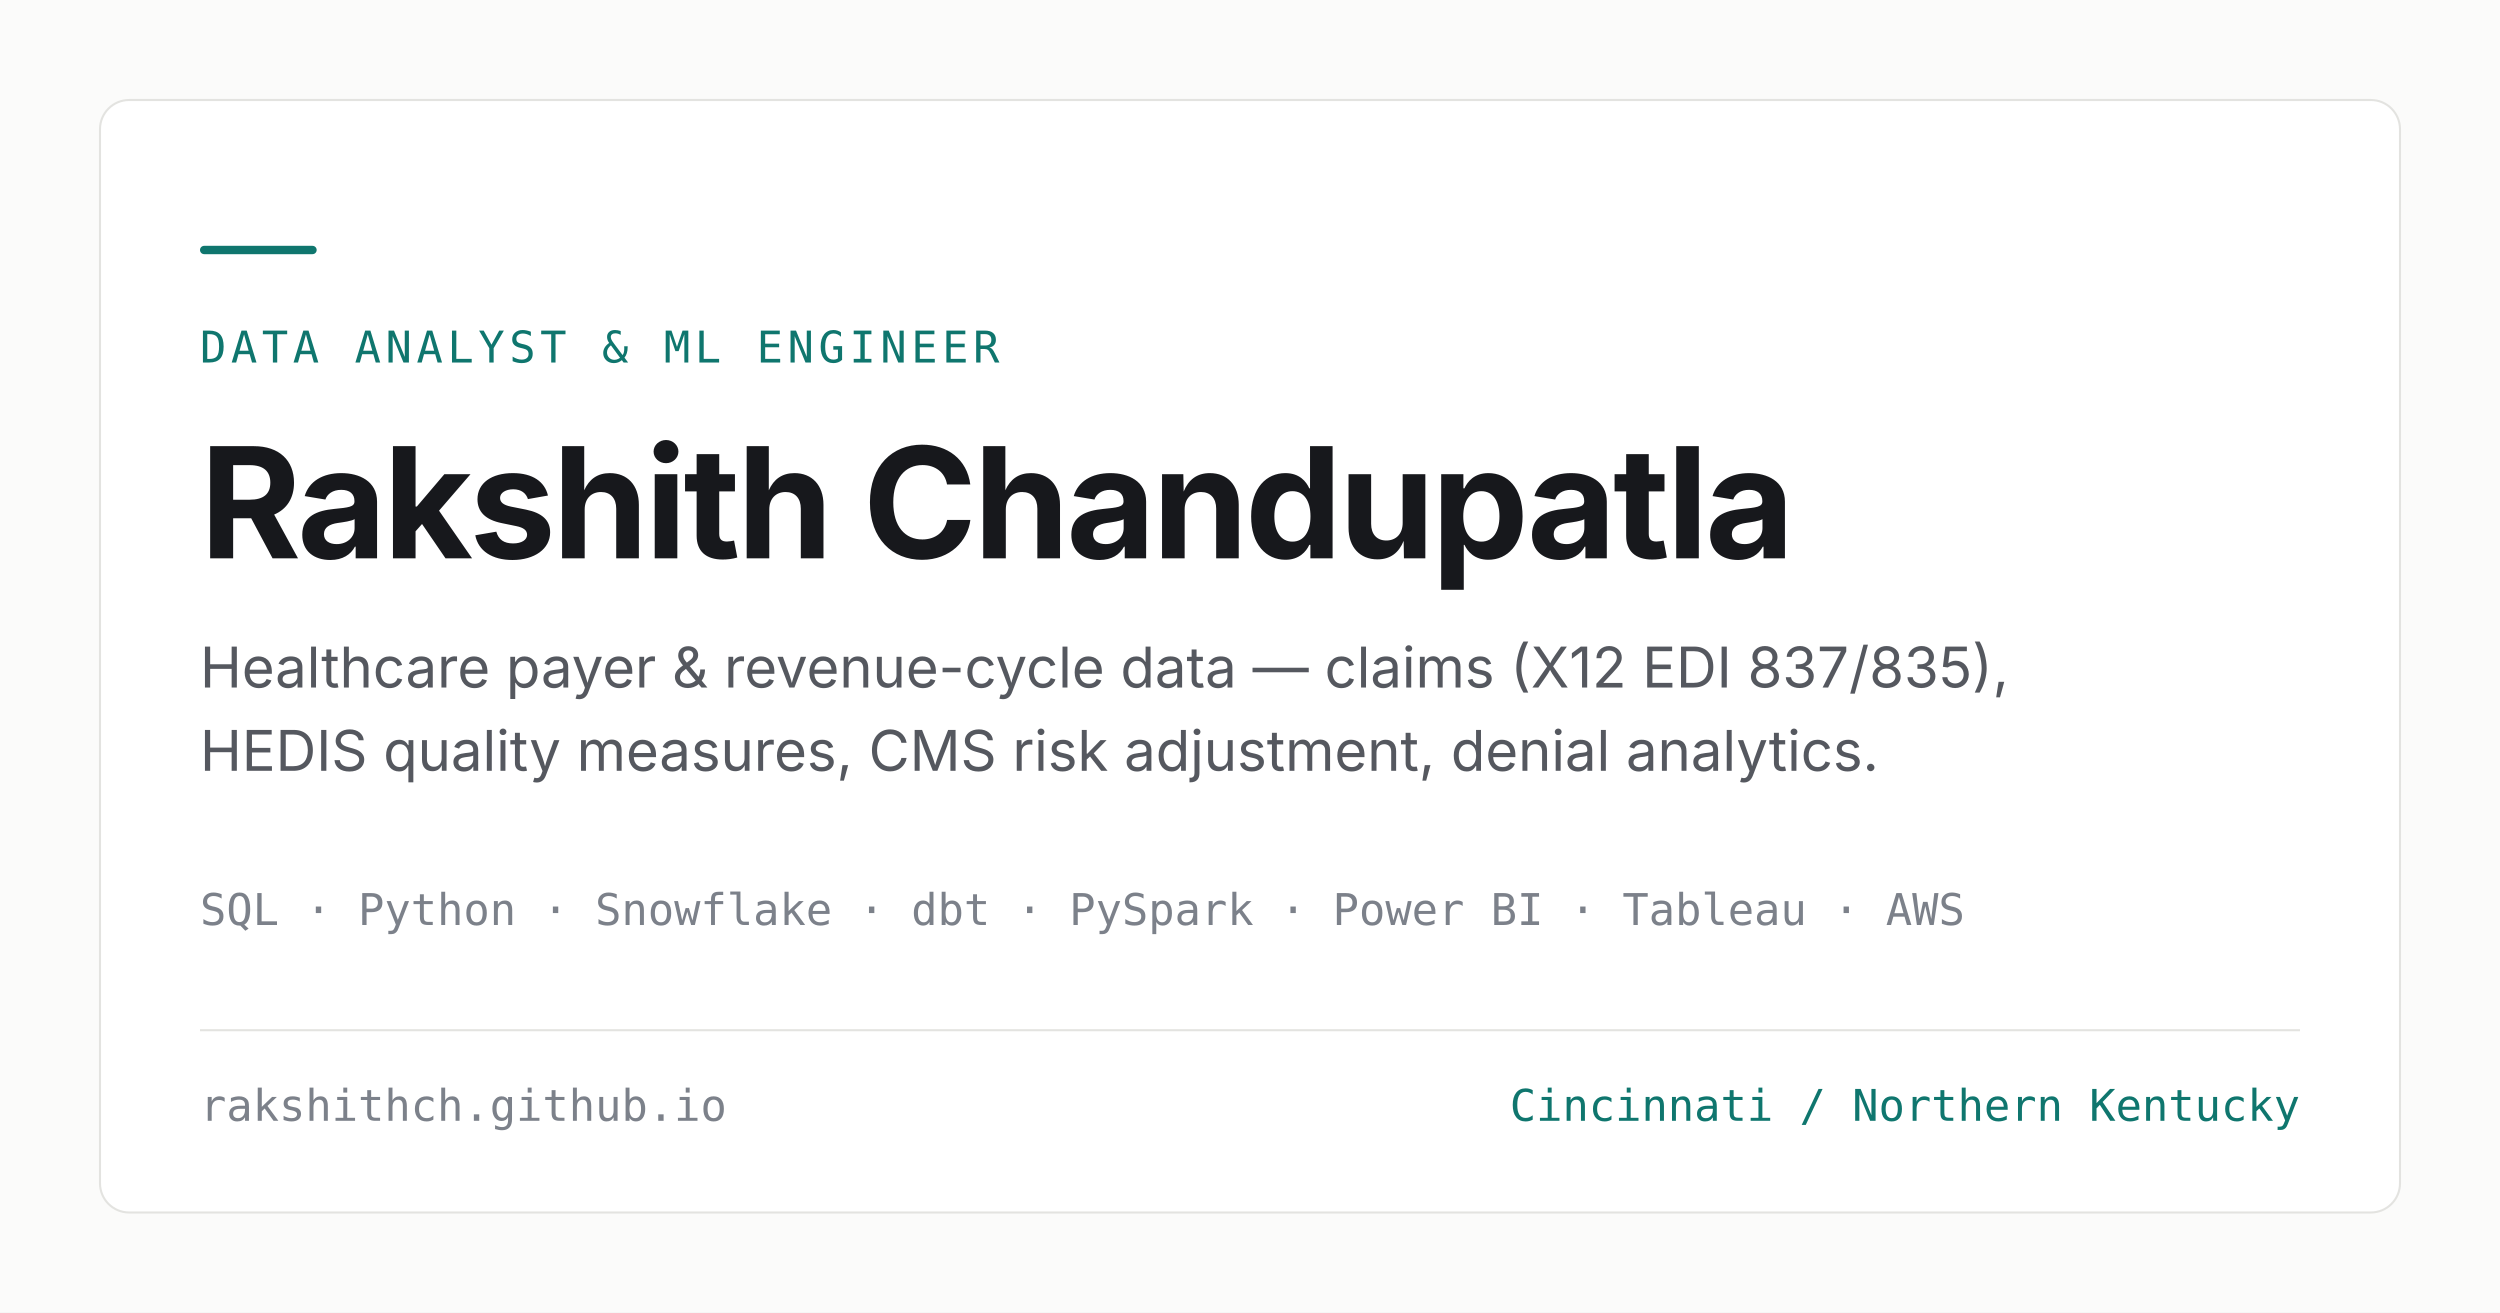
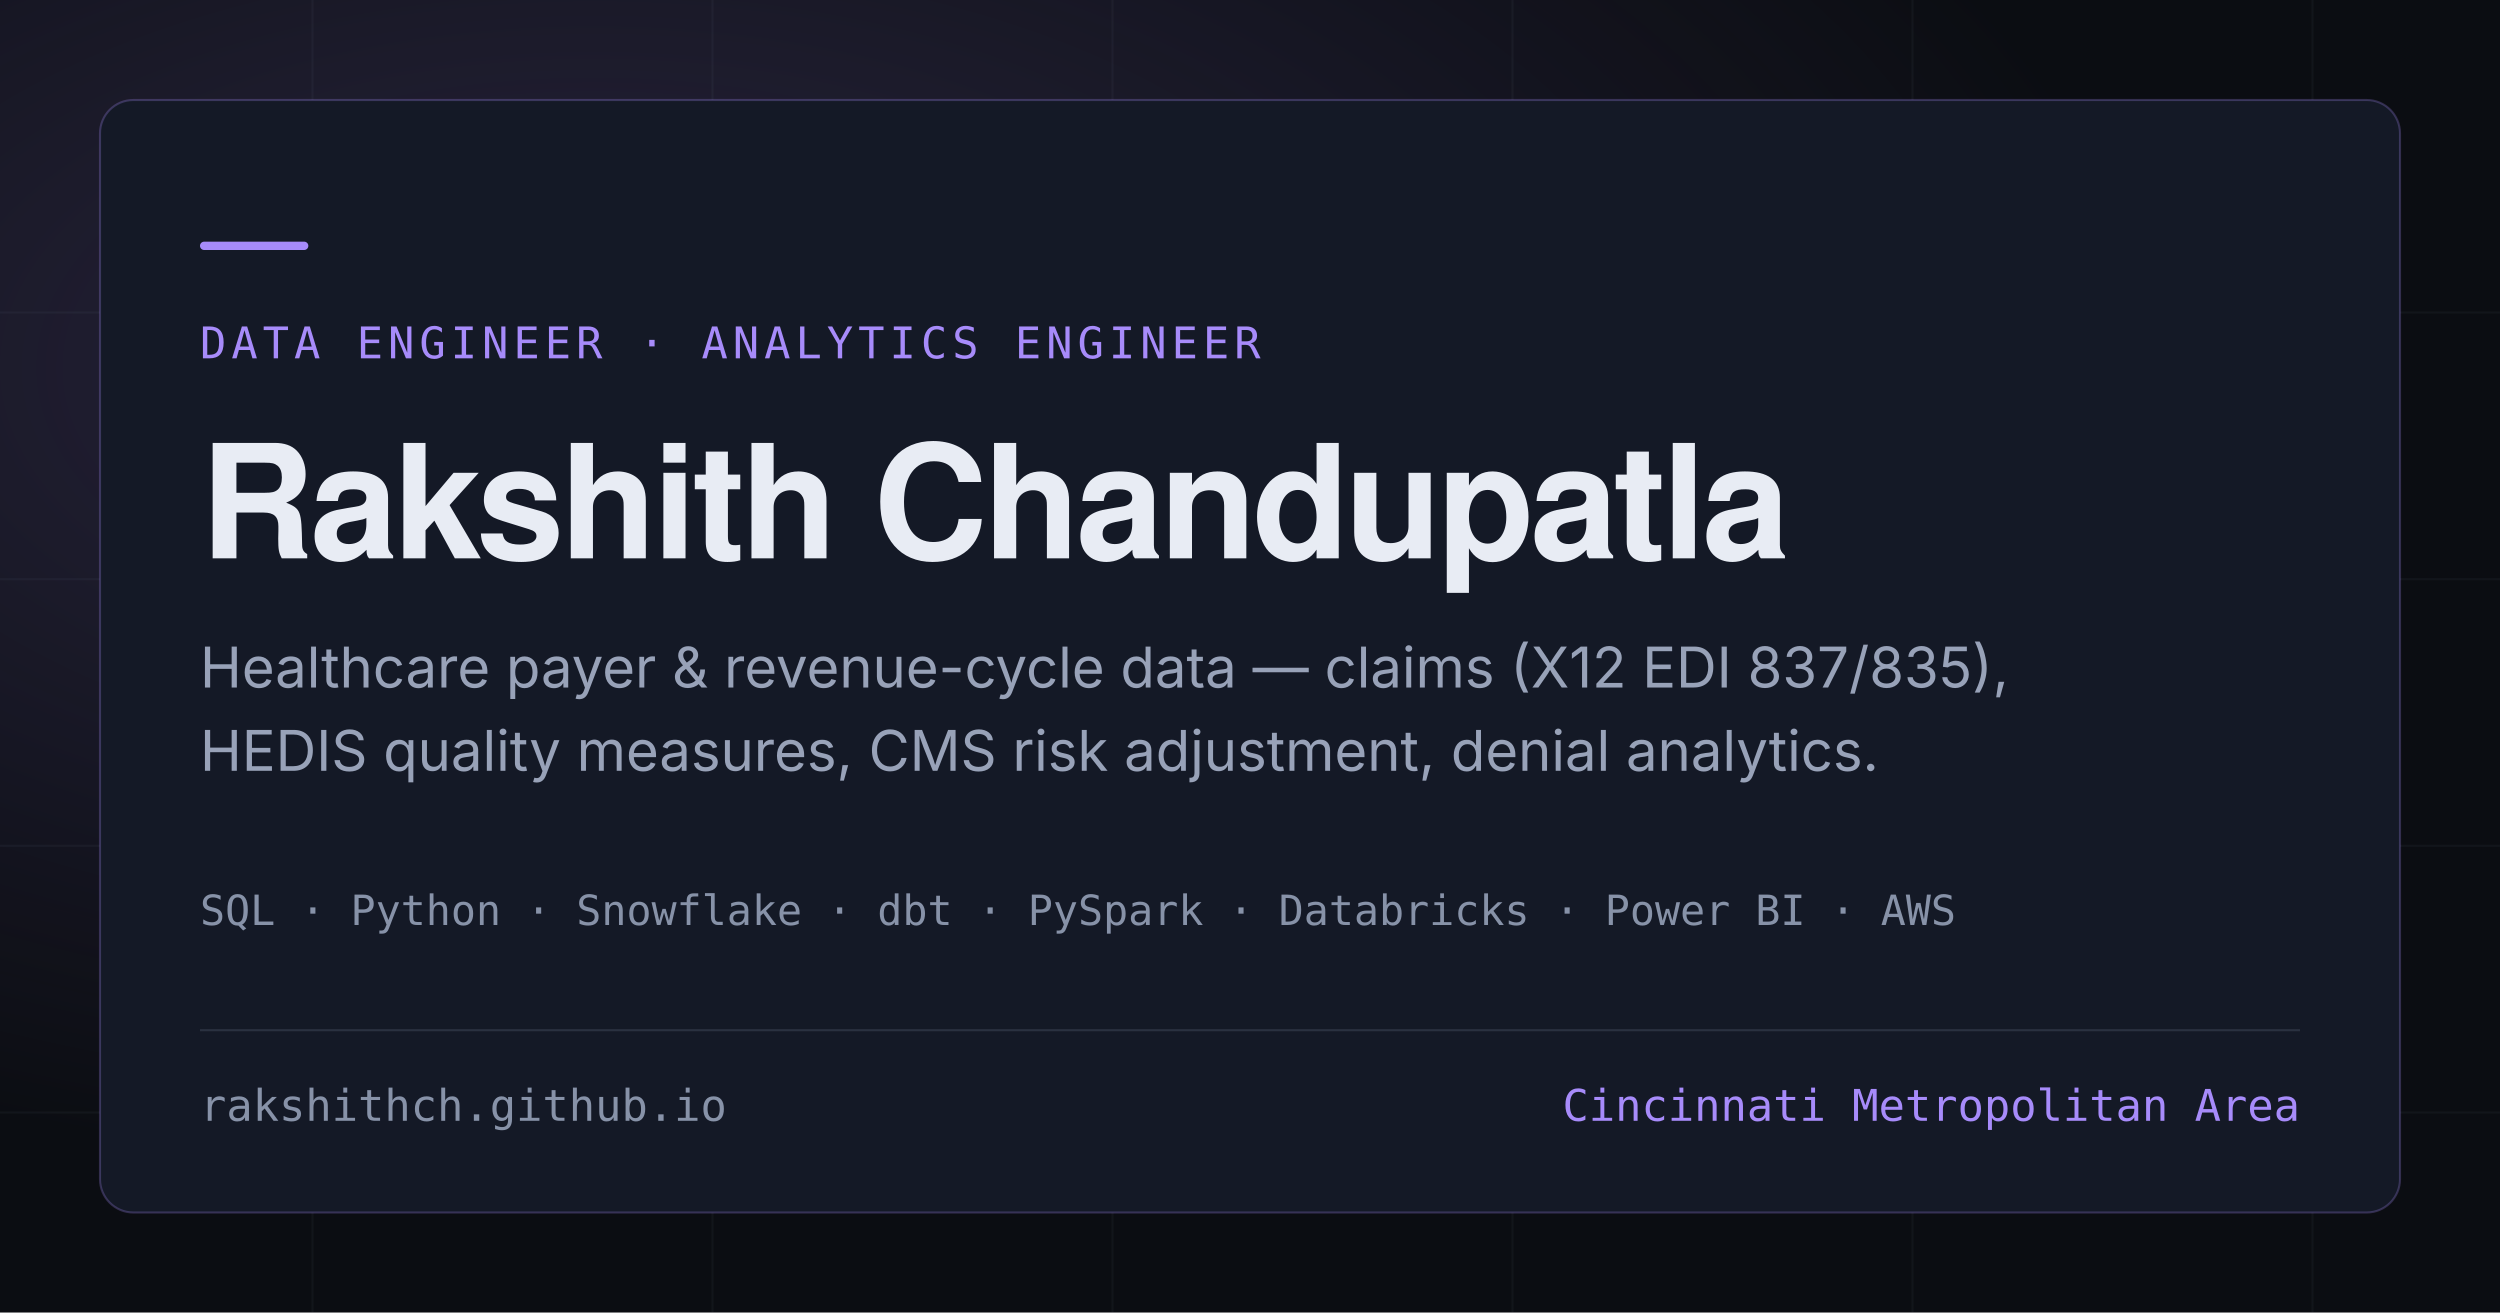
<svg xmlns="http://www.w3.org/2000/svg" viewBox="0 0 1200 630" role="img" aria-labelledby="cardTitle cardDesc">
-   <rect width="1200" height="630" fill="#fbfbfa" />
-   <rect x="48" y="48" width="1104" height="534" rx="14" fill="#ffffff" stroke="#e3e3e0" stroke-width="1" />
-   <rect x="96" y="118" width="56" height="4" rx="2" fill="#0f766e" />
-   <text x="96" y="174" font-family="'JetBrains Mono', ui-monospace, Menlo, Consolas, monospace" font-size="21" letter-spacing="2.2" fill="#0f766e">DATA ANALYST &amp; ML ENGINEER</text>
-   <text x="96" y="268" font-family="Inter, 'Helvetica Neue', Helvetica, Arial, sans-serif" font-size="74" font-weight="700" letter-spacing="-1.6" fill="#17181c">Rakshith Chandupatla</text>
-   <text x="96" y="330" font-family="Inter, 'Helvetica Neue', Helvetica, Arial, sans-serif" font-size="27" fill="#55585f">Healthcare payer &amp; revenue-cycle data — claims (X12 EDI 837/835),</text>
-   <text x="96" y="370" font-family="Inter, 'Helvetica Neue', Helvetica, Arial, sans-serif" font-size="27" fill="#55585f">HEDIS quality measures, CMS risk adjustment, denial analytics.</text>
-   <text x="96" y="444" font-family="'JetBrains Mono', ui-monospace, Menlo, Consolas, monospace" font-size="21" fill="#7c818a">SQL · Python · Snowflake · dbt · PySpark · Power BI · Tableau · AWS</text>
-   <rect x="96" y="494" width="1008" height="1" fill="#e3e3e0" />
-   <text x="96" y="538" font-family="'JetBrains Mono', ui-monospace, Menlo, Consolas, monospace" font-size="21" fill="#7c818a">rakshithch.github.io</text>
-   <text x="1104" y="538" text-anchor="end" font-family="'JetBrains Mono', ui-monospace, Menlo, Consolas, monospace" font-size="21" fill="#0f766e">Cincinnati / Northern Kentucky</text>
+   <defs>
+     <radialGradient id="wash" cx="24%" cy="28%" r="62%">
+       <stop offset="0" stop-color="#a78bfa" stop-opacity="0.18" />
+       <stop offset="1" stop-color="#a78bfa" stop-opacity="0" />
+     </radialGradient>
+   </defs>
+   <rect width="1200" height="630" fill="#0b0d12" />
+   <g opacity="0.055" stroke="#94a3b8" stroke-width="1">
+     <path d="M0 150H1200M0 278H1200M0 406H1200M0 534H1200" />
+     <path d="M150 0V630M342 0V630M534 0V630M726 0V630M918 0V630M1110 0V630" />
+   </g>
+   <rect width="1200" height="630" fill="url(#wash)" />
+   <rect x="48" y="48" width="1104" height="534" rx="16" fill="#141926" stroke="#a78bfa" stroke-opacity="0.26" />
+   <rect x="96" y="116" width="52" height="4" rx="2" fill="#a78bfa" />
+   <text x="96" y="172" font-family="'JetBrains Mono', ui-monospace, Menlo, Consolas, monospace" font-size="21" letter-spacing="2.4" fill="#a78bfa">DATA ENGINEER · ANALYTICS ENGINEER</text>
+   <text x="96" y="268" font-family="'Space Grotesk', 'Helvetica Neue', Helvetica, Arial, sans-serif" font-size="76" font-weight="700" letter-spacing="-2" fill="#e8ecf4">Rakshith Chandupatla</text>
+   <text x="96" y="330" font-family="Inter, 'Helvetica Neue', Helvetica, Arial, sans-serif" font-size="27" fill="#98a2b8">Healthcare payer &amp; revenue-cycle data — claims (X12 EDI 837/835),</text>
+   <text x="96" y="370" font-family="Inter, 'Helvetica Neue', Helvetica, Arial, sans-serif" font-size="27" fill="#98a2b8">HEDIS quality measures, CMS risk adjustment, denial analytics.</text>
+   <text x="96" y="444" font-family="'JetBrains Mono', ui-monospace, Menlo, Consolas, monospace" font-size="20" fill="#8792a8">SQL · Python · Snowflake · dbt · PySpark · Databricks · Power BI · AWS</text>
+   <rect x="96" y="494" width="1008" height="1" fill="#94a3b8" fill-opacity="0.18" />
+   <text x="96" y="538" font-family="'JetBrains Mono', ui-monospace, Menlo, Consolas, monospace" font-size="21" fill="#8792a8">rakshithch.github.io</text>
+   <text x="1104" y="538" text-anchor="end" font-family="'JetBrains Mono', ui-monospace, Menlo, Consolas, monospace" font-size="21" fill="#a78bfa">Cincinnati Metropolitan Area</text>
</svg>
